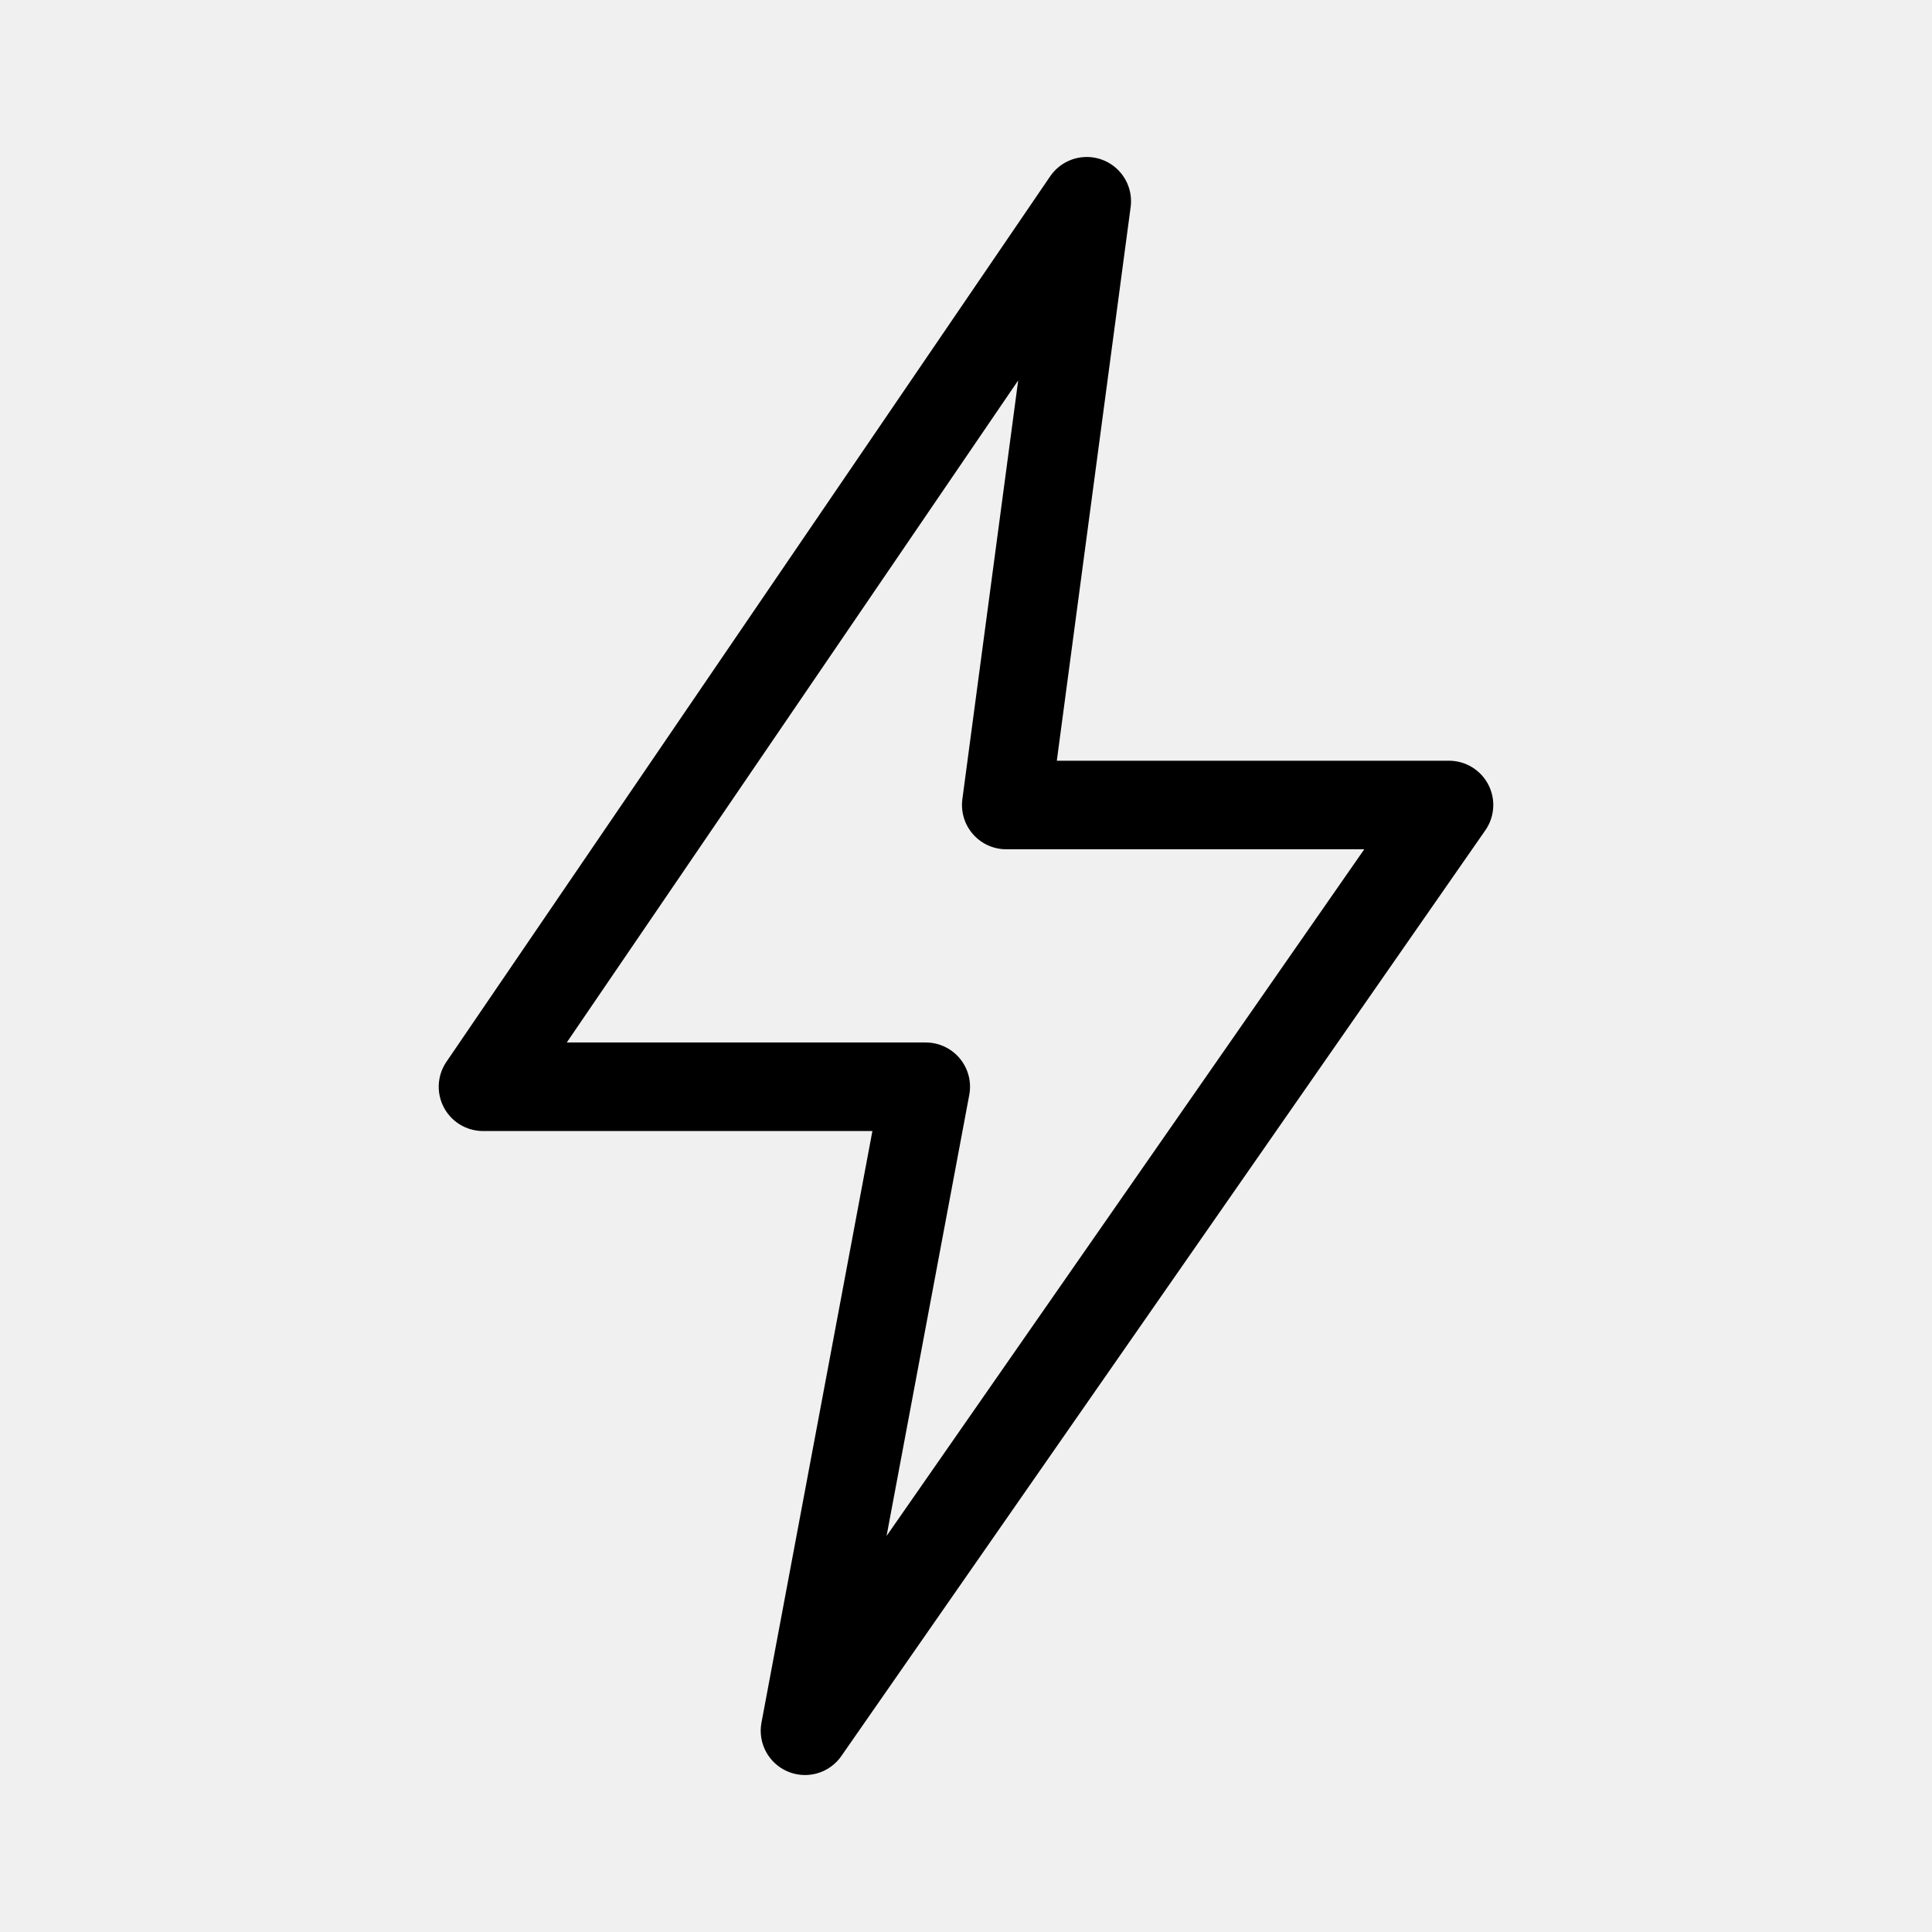
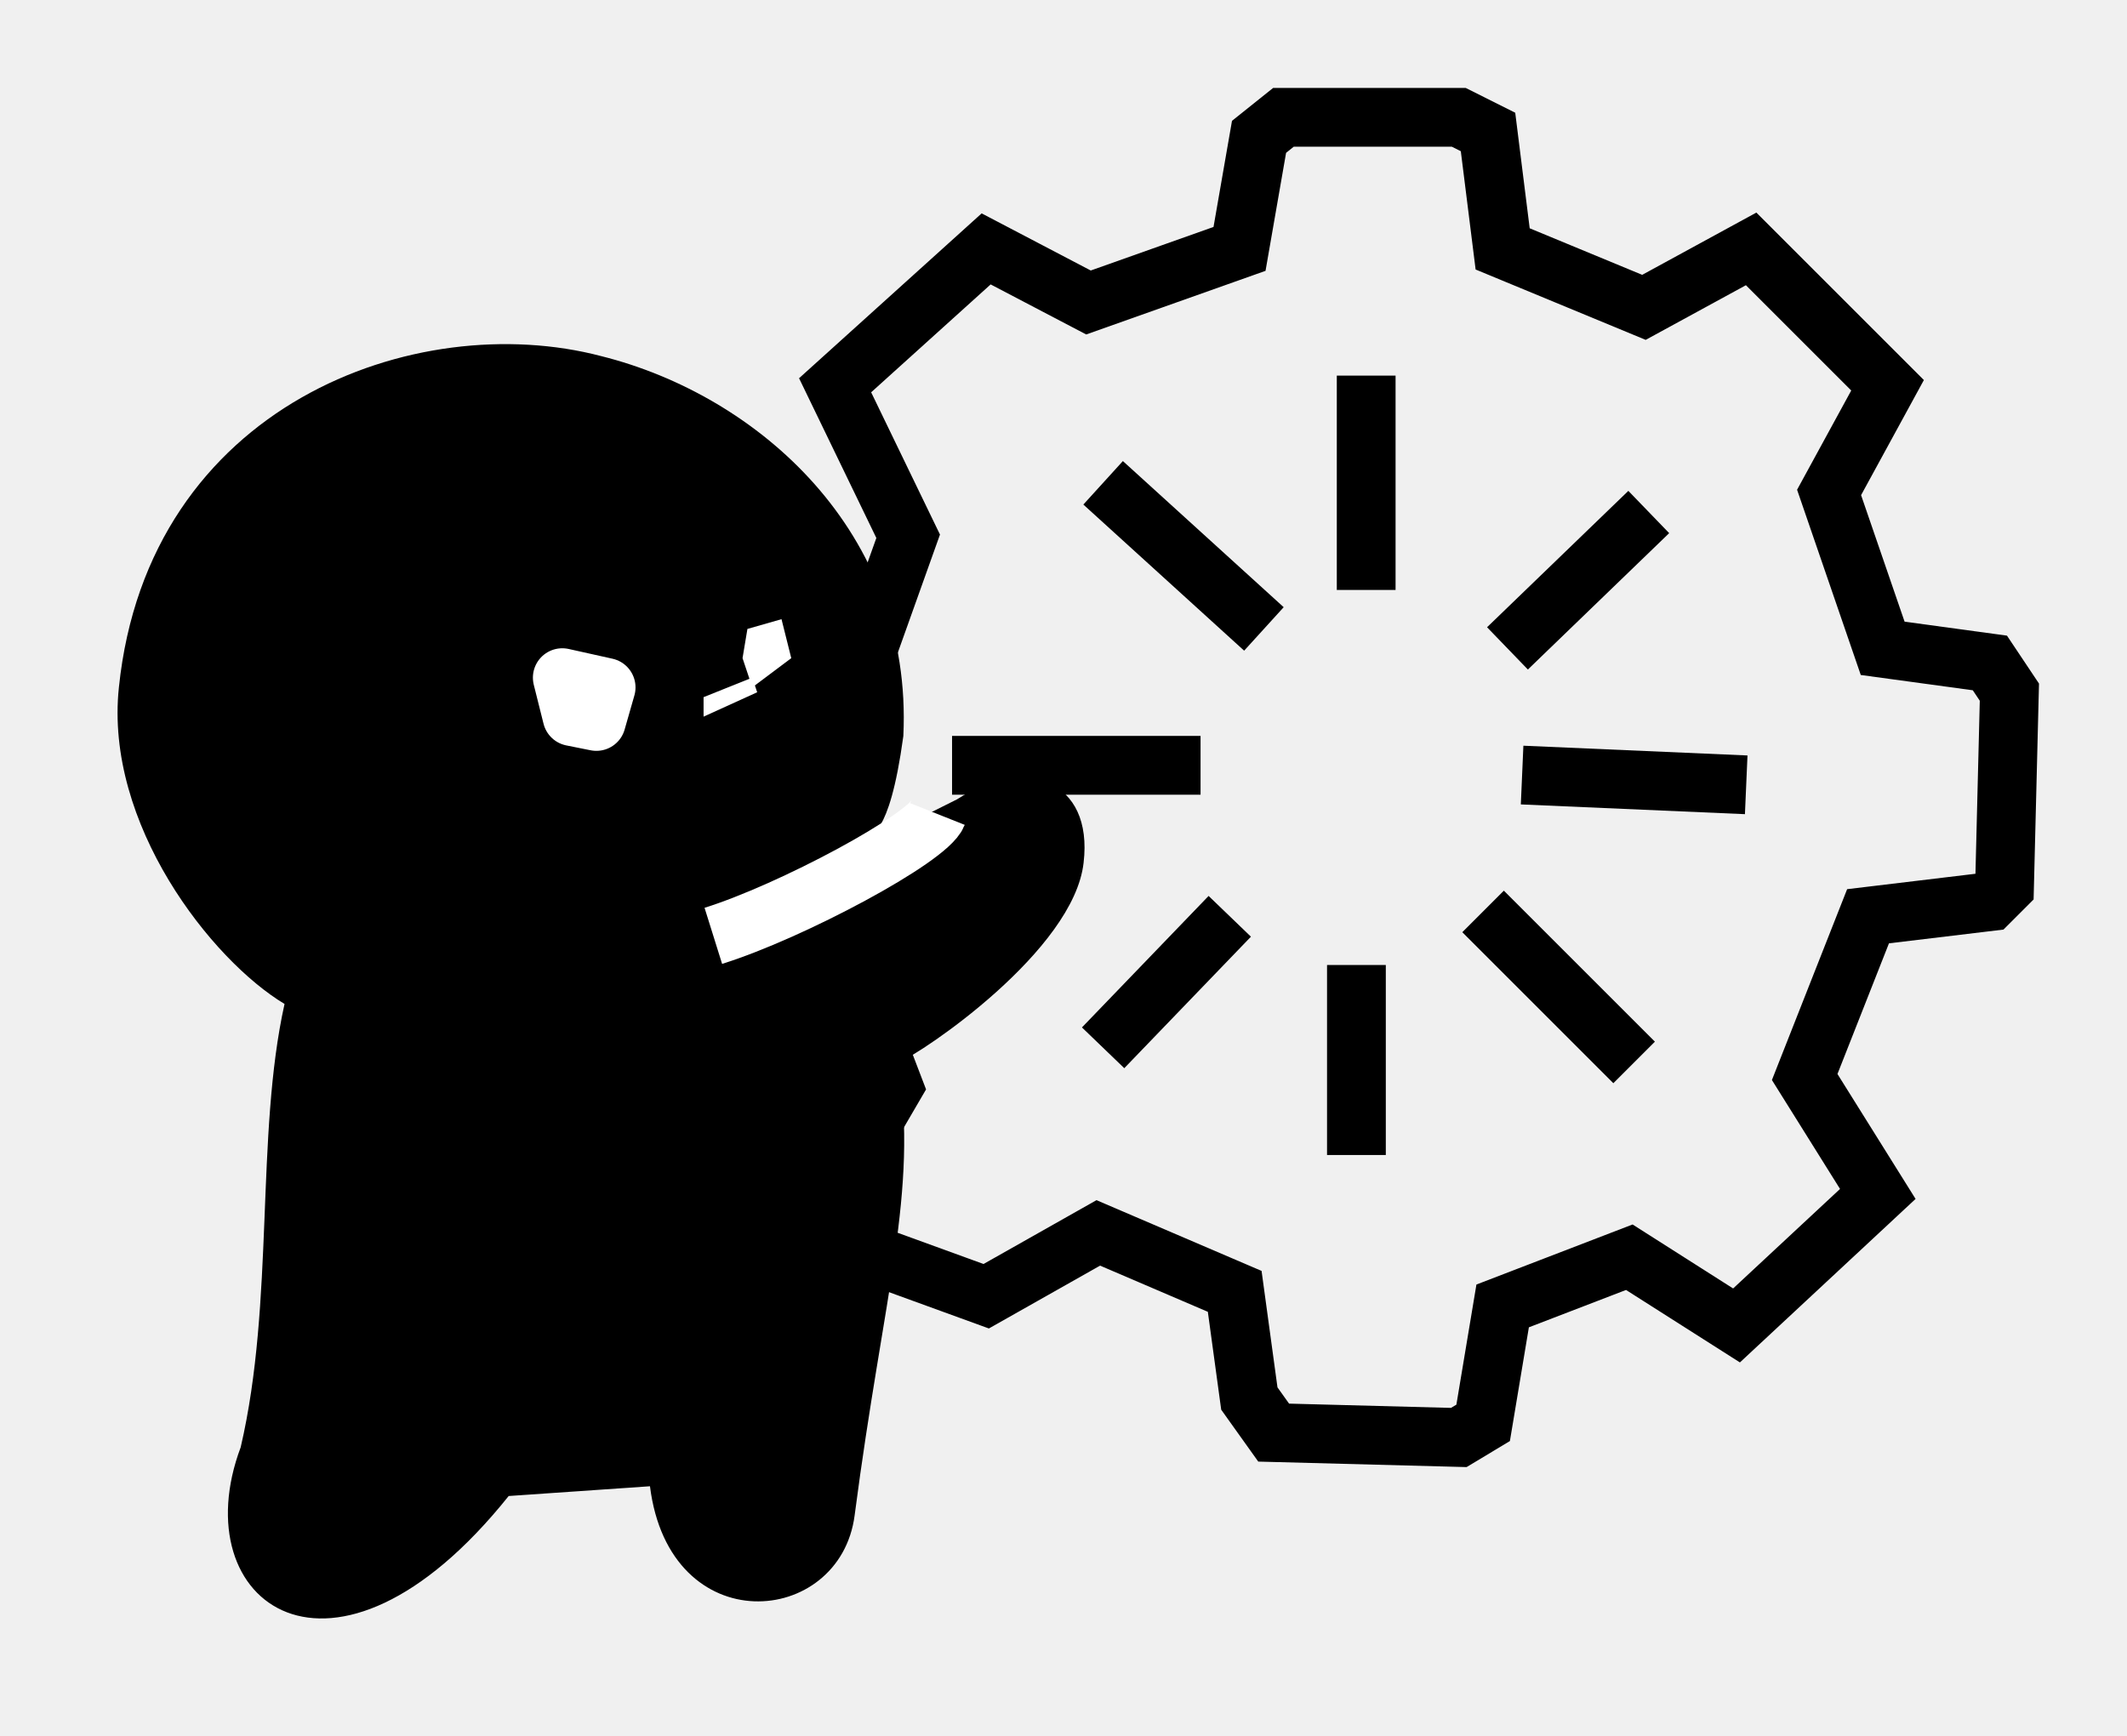
- <svg xmlns="http://www.w3.org/2000/svg" viewBox="0 0 48 48" fill="none">
-   <path class="ds" d="M27 5 L12 27 L23 27 L20 43 L36 20 L25 20 Z" stroke="currentColor" stroke-width="2.2" stroke-linejoin="round" />
+ <svg xmlns="http://www.w3.org/2000/svg" viewBox="0 0 36.19 29.54">
+   <g transform="translate(12.303 1.999) scale(1 1)">
+     <path d="M1.741 19.067l2.736 0.995 1.907-1.078 2.321 0.995 0.249 1.824 0.414 0.58 3.15 0.083 0.414-0.249 0.332-1.99 2.155-0.829 1.824 1.161 2.404-2.238-1.244-1.99 1.078-2.736 2.073-0.249 0.249-0.249 0.083-3.316-0.332-0.497-1.824-0.249-0.912-2.653 0.995-1.824-2.321-2.321-1.824 0.995-2.404-0.995-0.249-1.99-0.497-0.249-2.984 0-0.415 0.332-0.332 1.907-2.57 0.912-1.741-0.912-2.57 2.321 1.243 2.57-1.243 3.482-1.741 0.083-0.166 2.653 1.824 0.332 1.078 2.819-1.161 1.99 0 0.58z" fill="none" stroke="currentColor" stroke-width="1" stroke-linecap="butt" stroke-linejoin="miter" vector-effect="non-scaling-stroke" />
+   </g>
+   <g transform="translate(16.199 6.393) scale(1 1)">
+     <path d="M5.306 4.311l-2.736-2.487m1.658 4.808l-4.228 0m2.57 4.808l2.155-2.238m2.155 4.062l0-3.233m4.725 1.658l-2.57-2.57m4.477-2.155l-3.813-0.166m2.155-4.477l-2.404 2.321m-2.404-4.642l0 3.648" fill="none" stroke="currentColor" stroke-width="1" stroke-linecap="butt" stroke-linejoin="miter" vector-effect="non-scaling-stroke" />
+   </g>
+   <g transform="translate(2 5.857) scale(1 1)">
+     <path d="M2.842 11.23l0 0c-1.244-0.746-3.067-3.067-2.819-5.389 0.497-4.808 5.057-6.466 8.207-5.637 2.653 0.663 5.306 2.984 5.14 6.466-0.249 1.824-0.58 1.575-0.58 1.824l1.492-0.746c1.161-0.746 2.321-0.332 2.155 1.078-0.166 1.492-2.736 3.233-3.15 3.399 0.332 2.238-0.249 3.896-0.746 7.71-0.249 1.907-3.15 2.155-3.482-0.497l-2.404 0.166c-2.984 3.731-5.554 1.824-4.56-0.829 0.58-2.487 0.249-5.306 0.746-7.544z" fill="currentColor" />
+   </g>
+   <g transform="translate(9.567 11.533) scale(1 1)">
+     <path d="M0 0l0.166 0.663 0.414 0.083 0.166-0.58-0.746-0.166z" fill="none" stroke="#FFFFFF" stroke-width="1" stroke-linecap="butt" stroke-linejoin="round" vector-effect="non-scaling-stroke" />
+   </g>
+   <g transform="translate(11.971 11.533) scale(1.0001 0.9997)">
+     <path d="M0 0.332l0 0.332 0.912-0.415-0.083-0.249-0.829 0.332z" fill="#FFFFFF" />
+   </g>
+   <g transform="translate(12.634 10.538) scale(1 1.0003)">
+     <path d="M0 0.663l0.166 0.497 0.663-0.497-0.166-0.663-0.58 0.166-0.083 0.497z" fill="#FFFFFF" />
+   </g>
+   <g transform="translate(12.137 13.854) scale(1.0001 1.0002)">
+     <path d="M0 2.073c1.326-0.415 3.648-1.658 3.813-2.073" fill="none" stroke="#FFFFFF" stroke-width="1" stroke-linecap="butt" stroke-linejoin="round" vector-effect="non-scaling-stroke" />
+   </g>
</svg>
